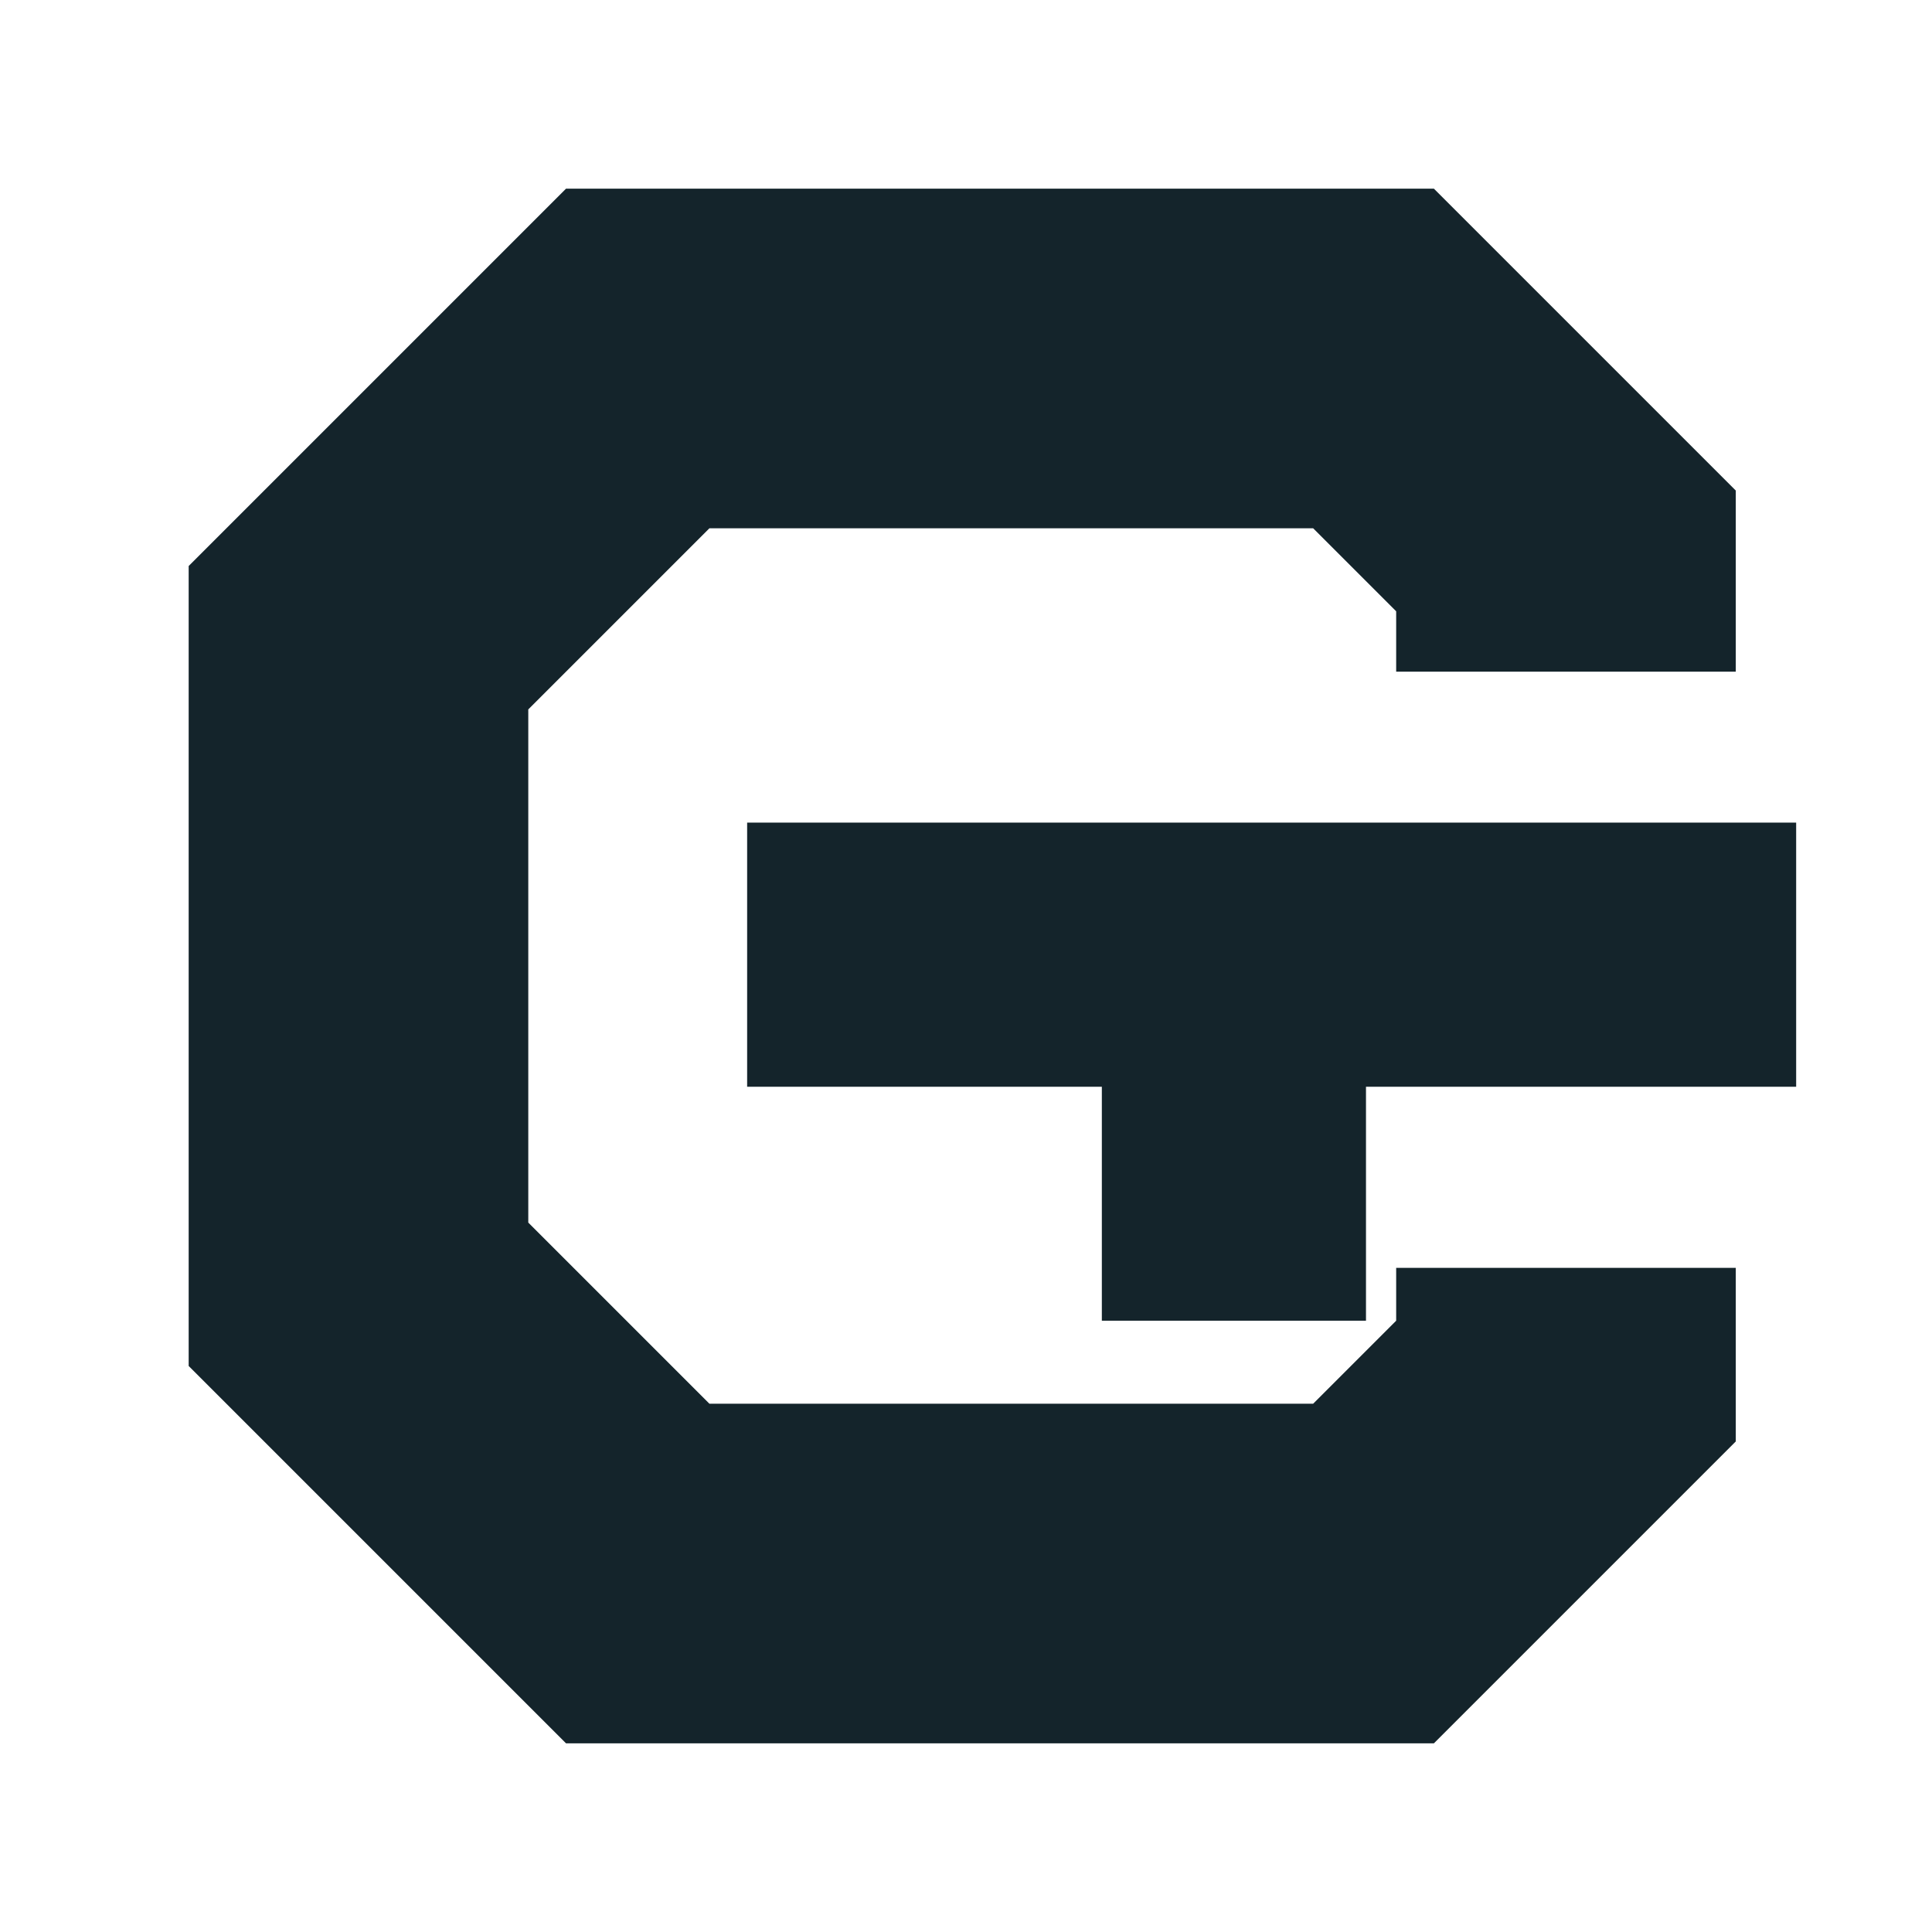
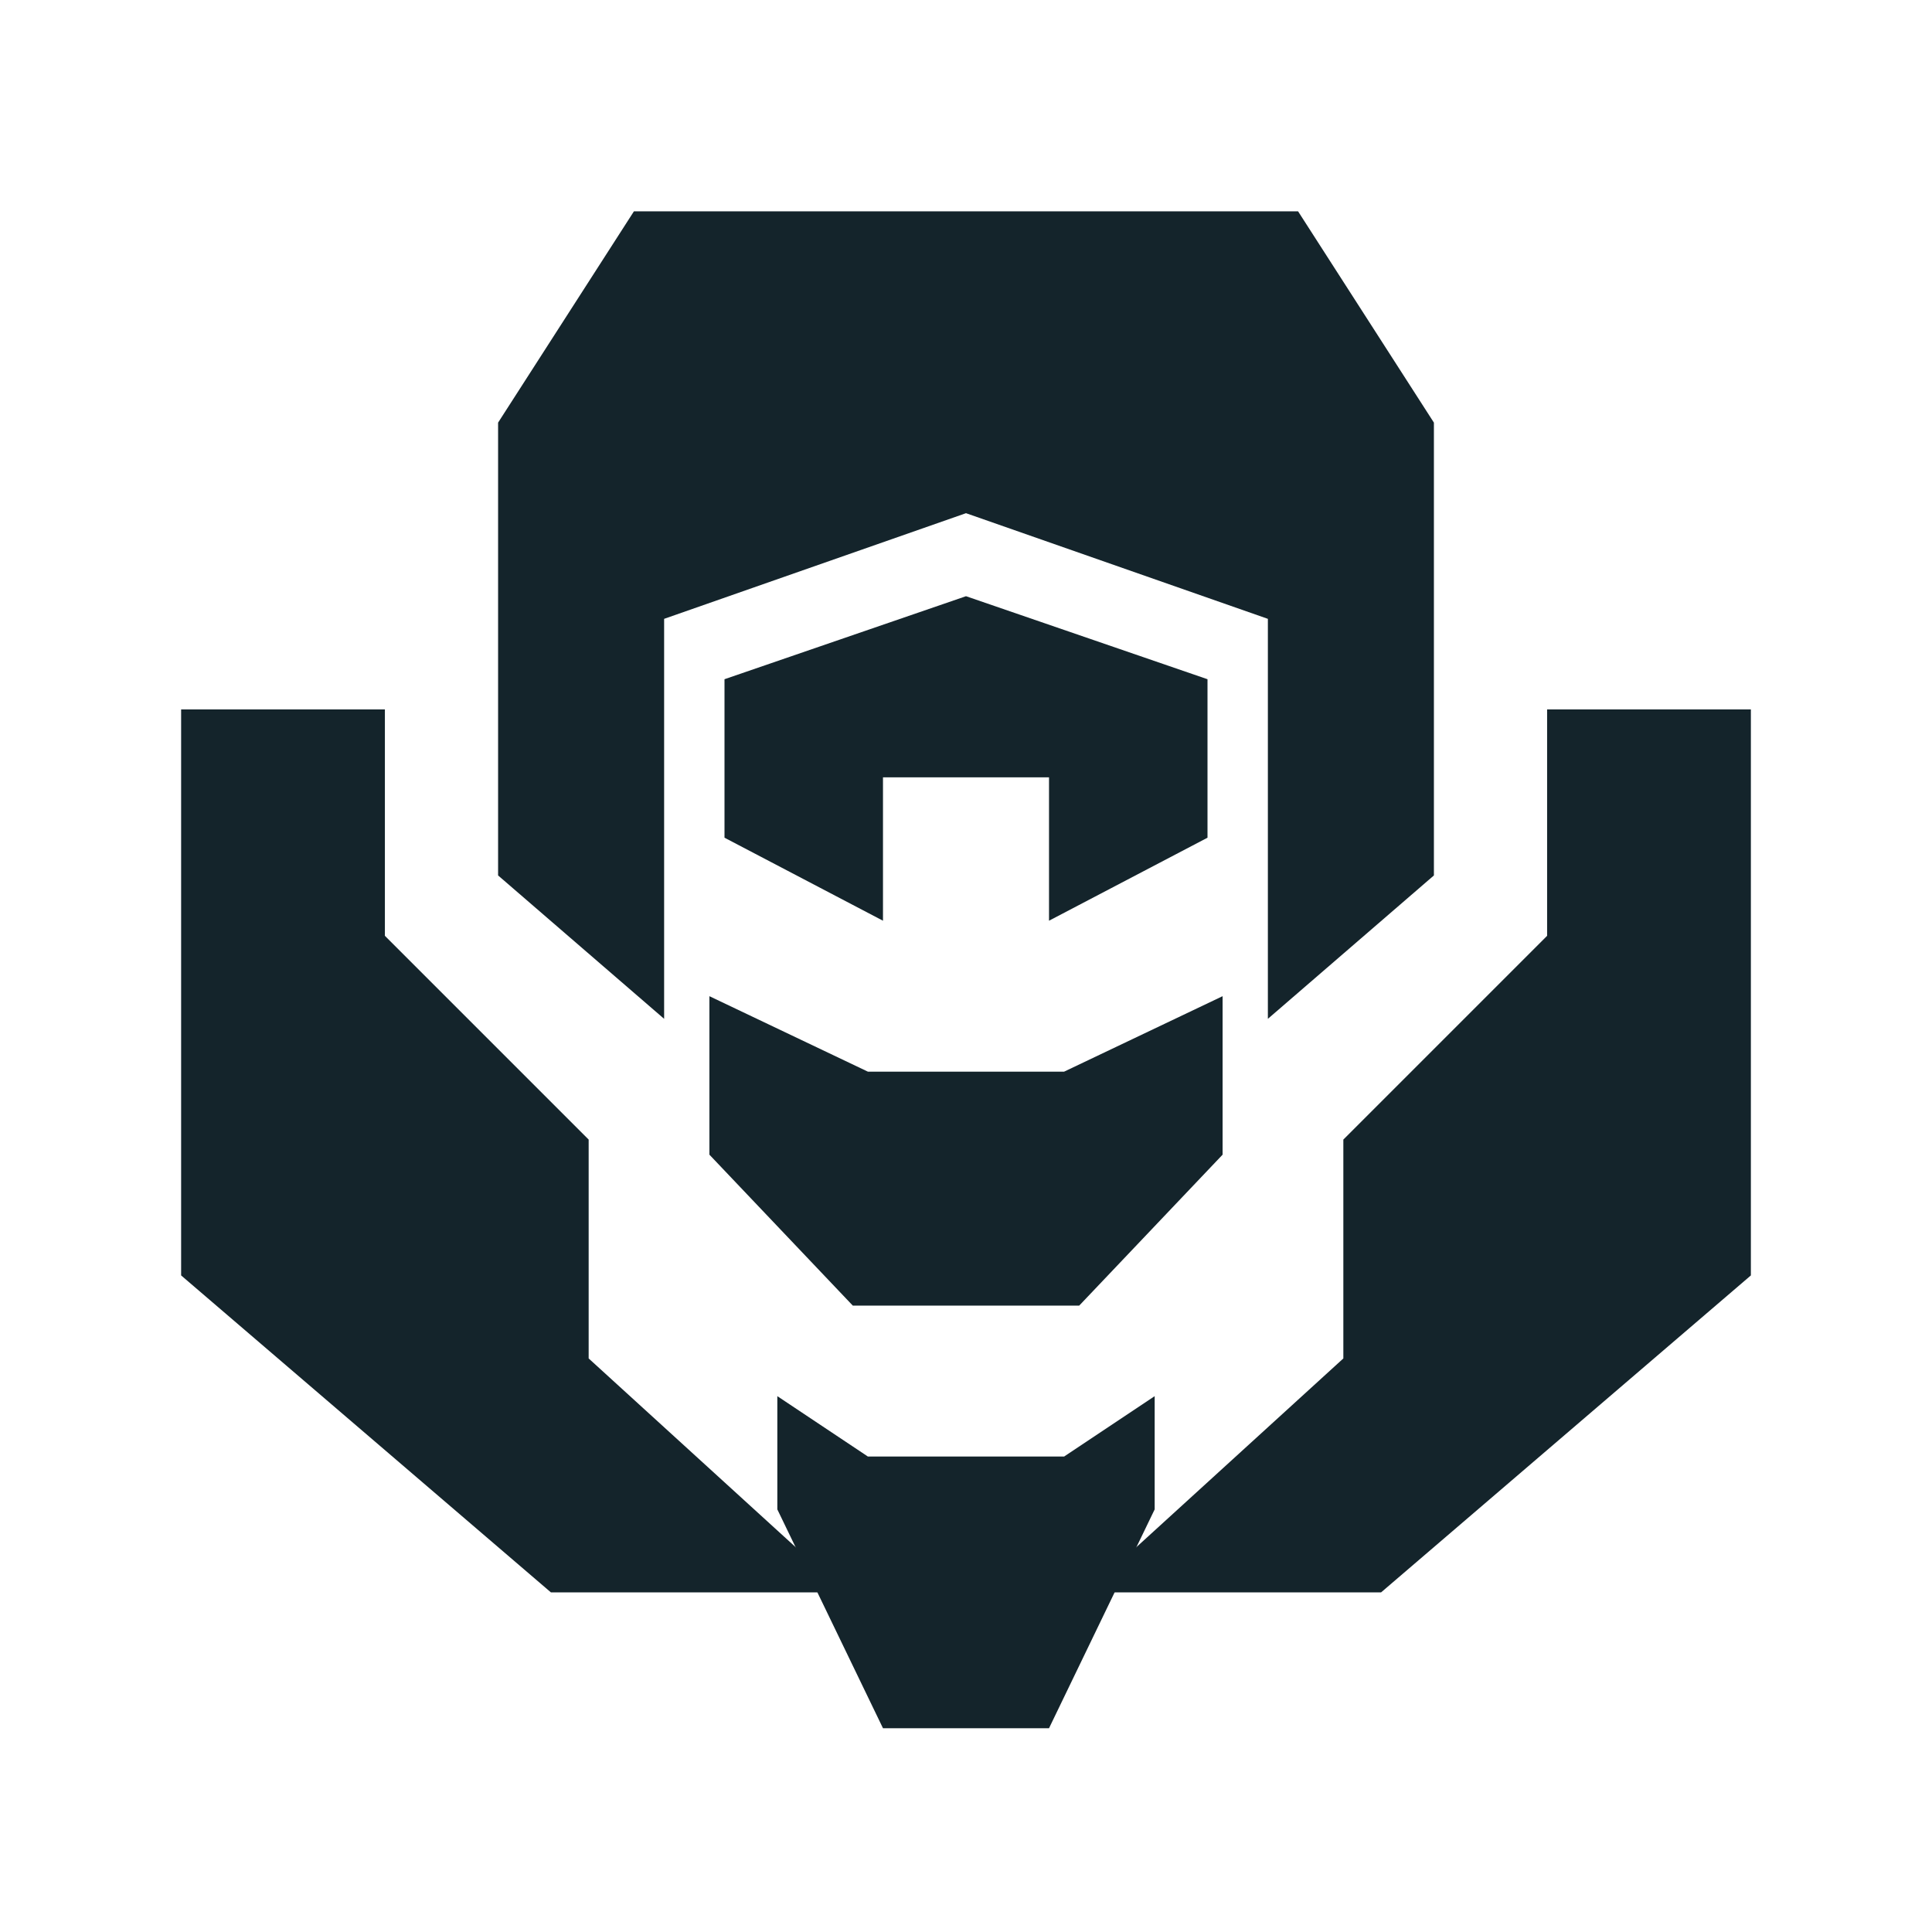
<svg xmlns="http://www.w3.org/2000/svg" width="256" height="256" viewBox="0 0 256 256" role="img" aria-label="CooperTech compact-positive">
  <g color="#14242B">
    <g fill="currentColor">
-       <path d="M75 25H190L230 65V89H185V81L174 70H94L70 94V162L94 186H174L185 175V168H230V191L190 231H75L25 181V75Z" />
-       <path d="M99 109H238V144H181V175H146V144H99Z" />
+       <path d="M84 28H172L190 56V116L168 135V82L128 68L88 82V135L66 116V56Z" />
+       <path d="M96 90L128 79L160 90V111L139 122V103H117V122L96 111Z" />
+       <path d="M94 132L115 142H141L162 132V153L143 173H113L94 153Z" />
+       <path d="M24 94H51V124L78 151V180L112 211H73L24 169Z" />
+       <path d="M232 94H205V124L178 151V180L144 211H183L232 169Z" />
+       <path d="M103 185L115 193H141L153 185V200L139 229H117L103 200Z" />
    </g>
  </g>
</svg>
